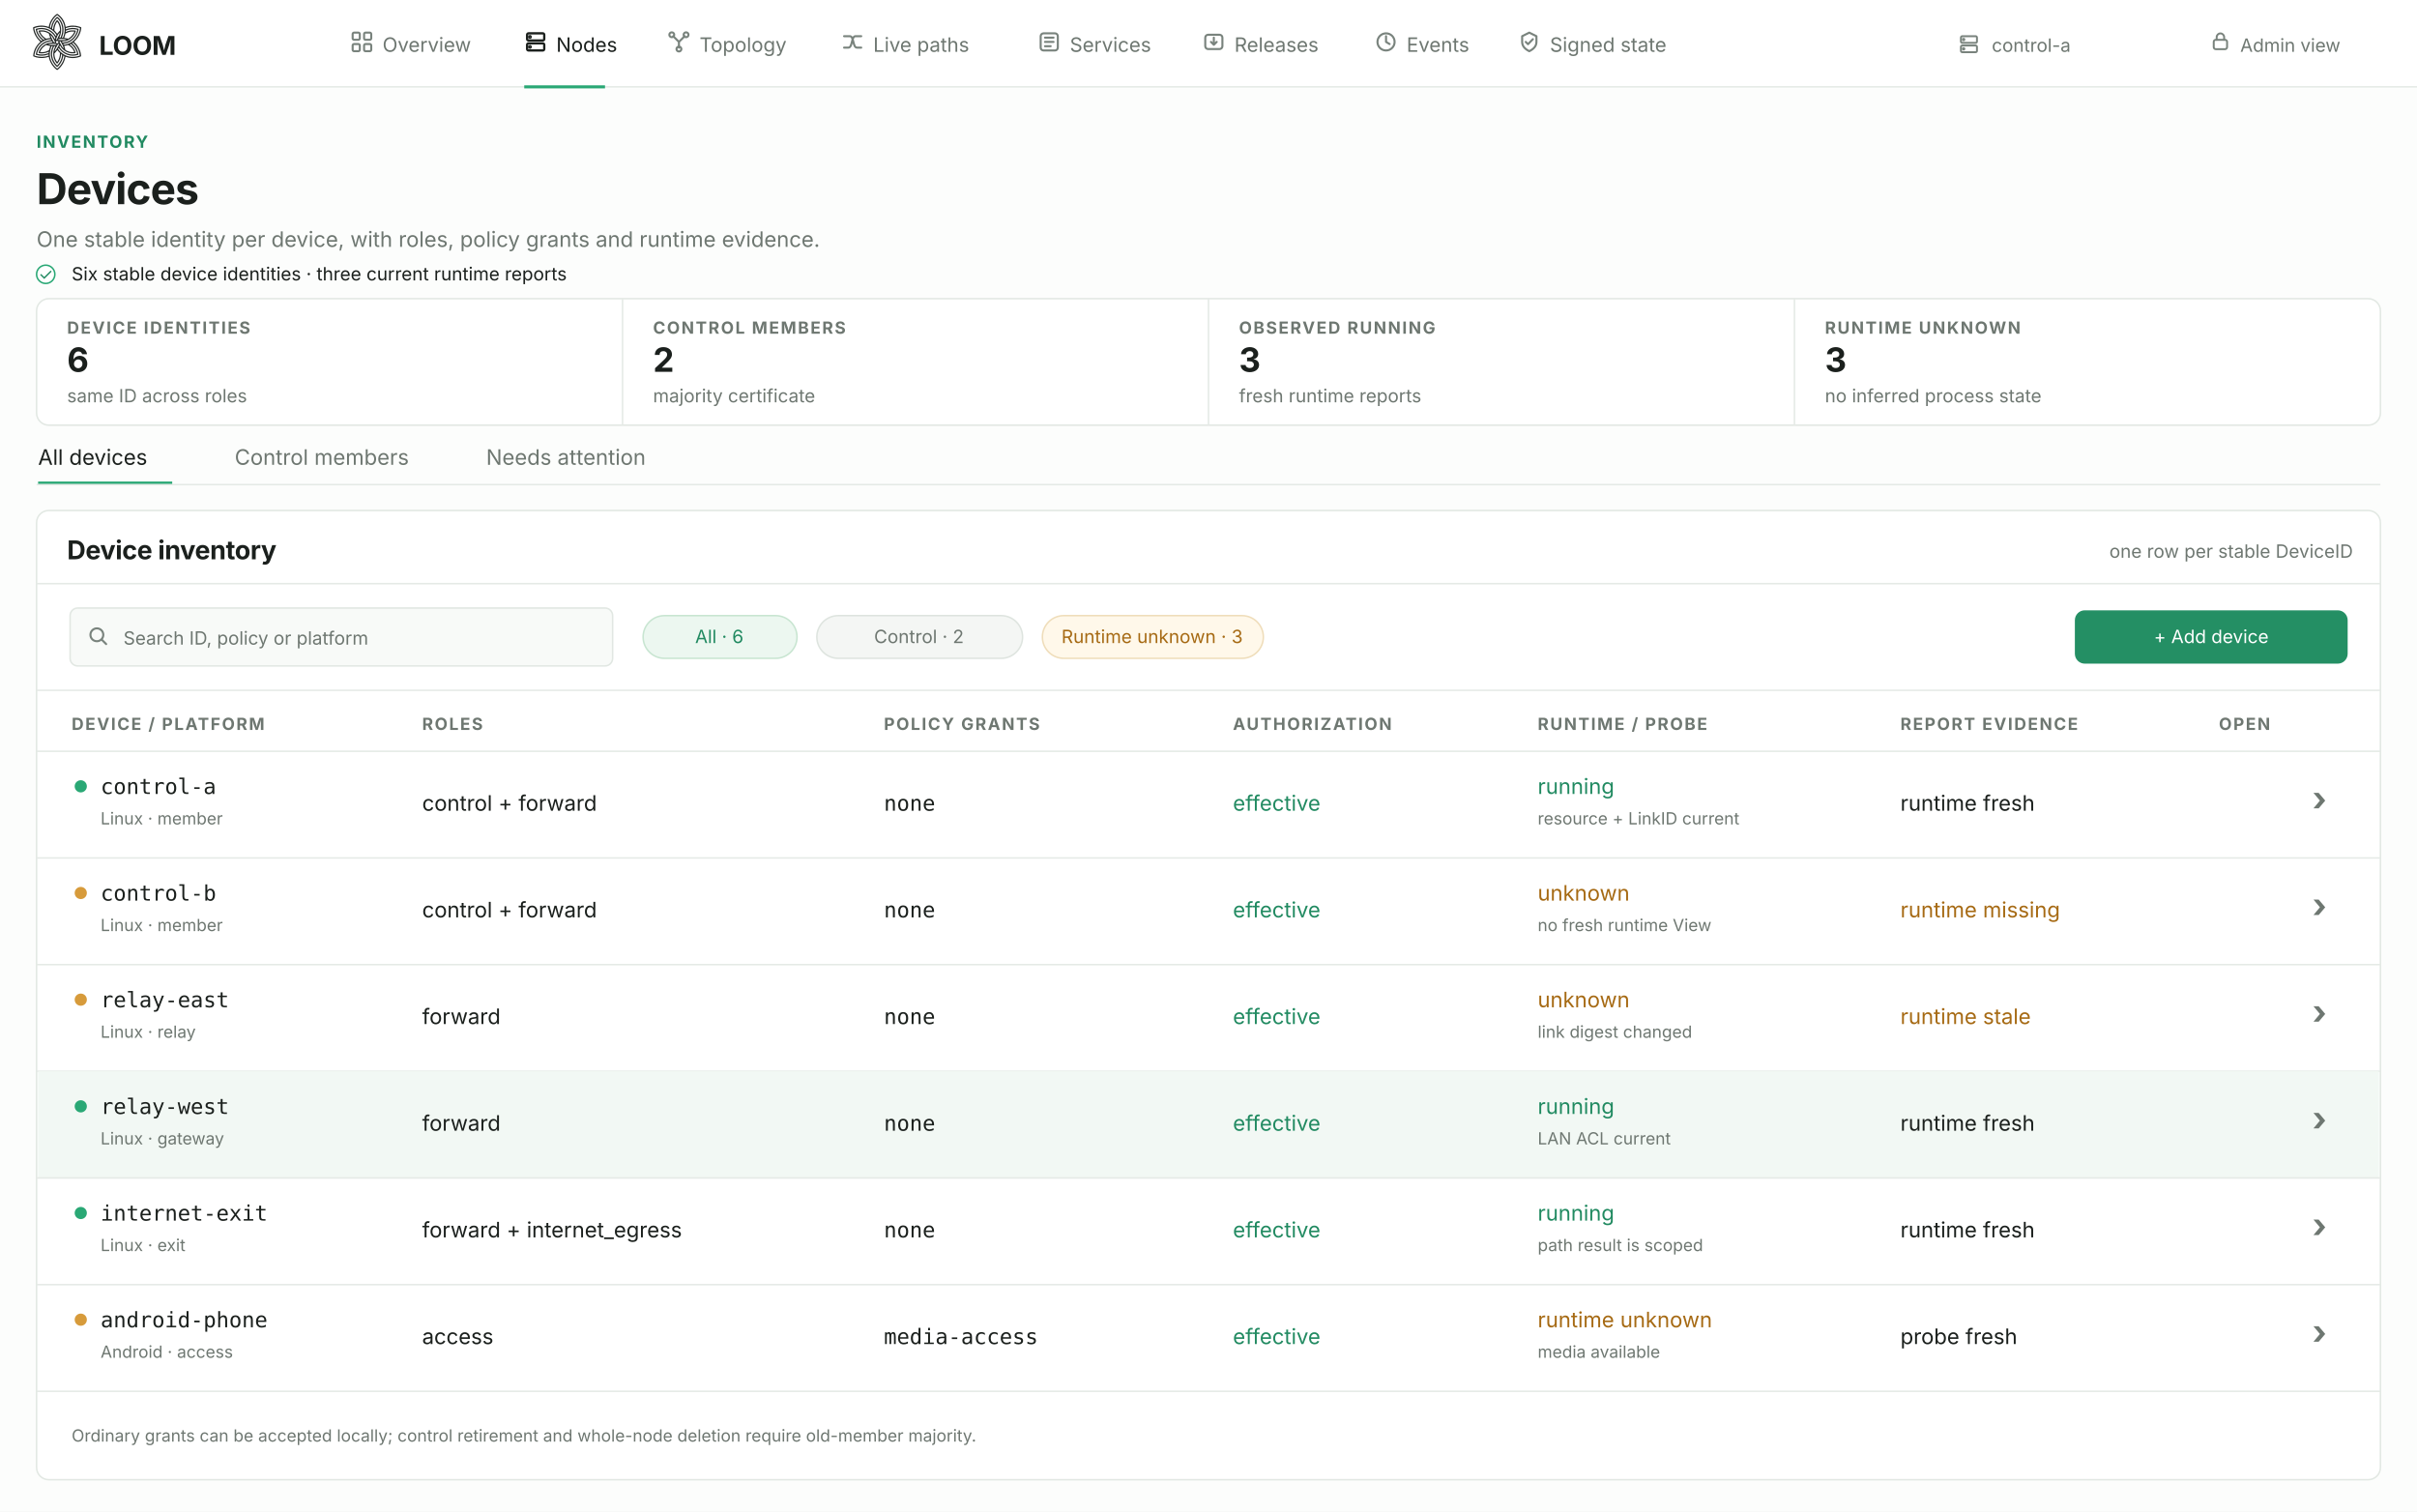
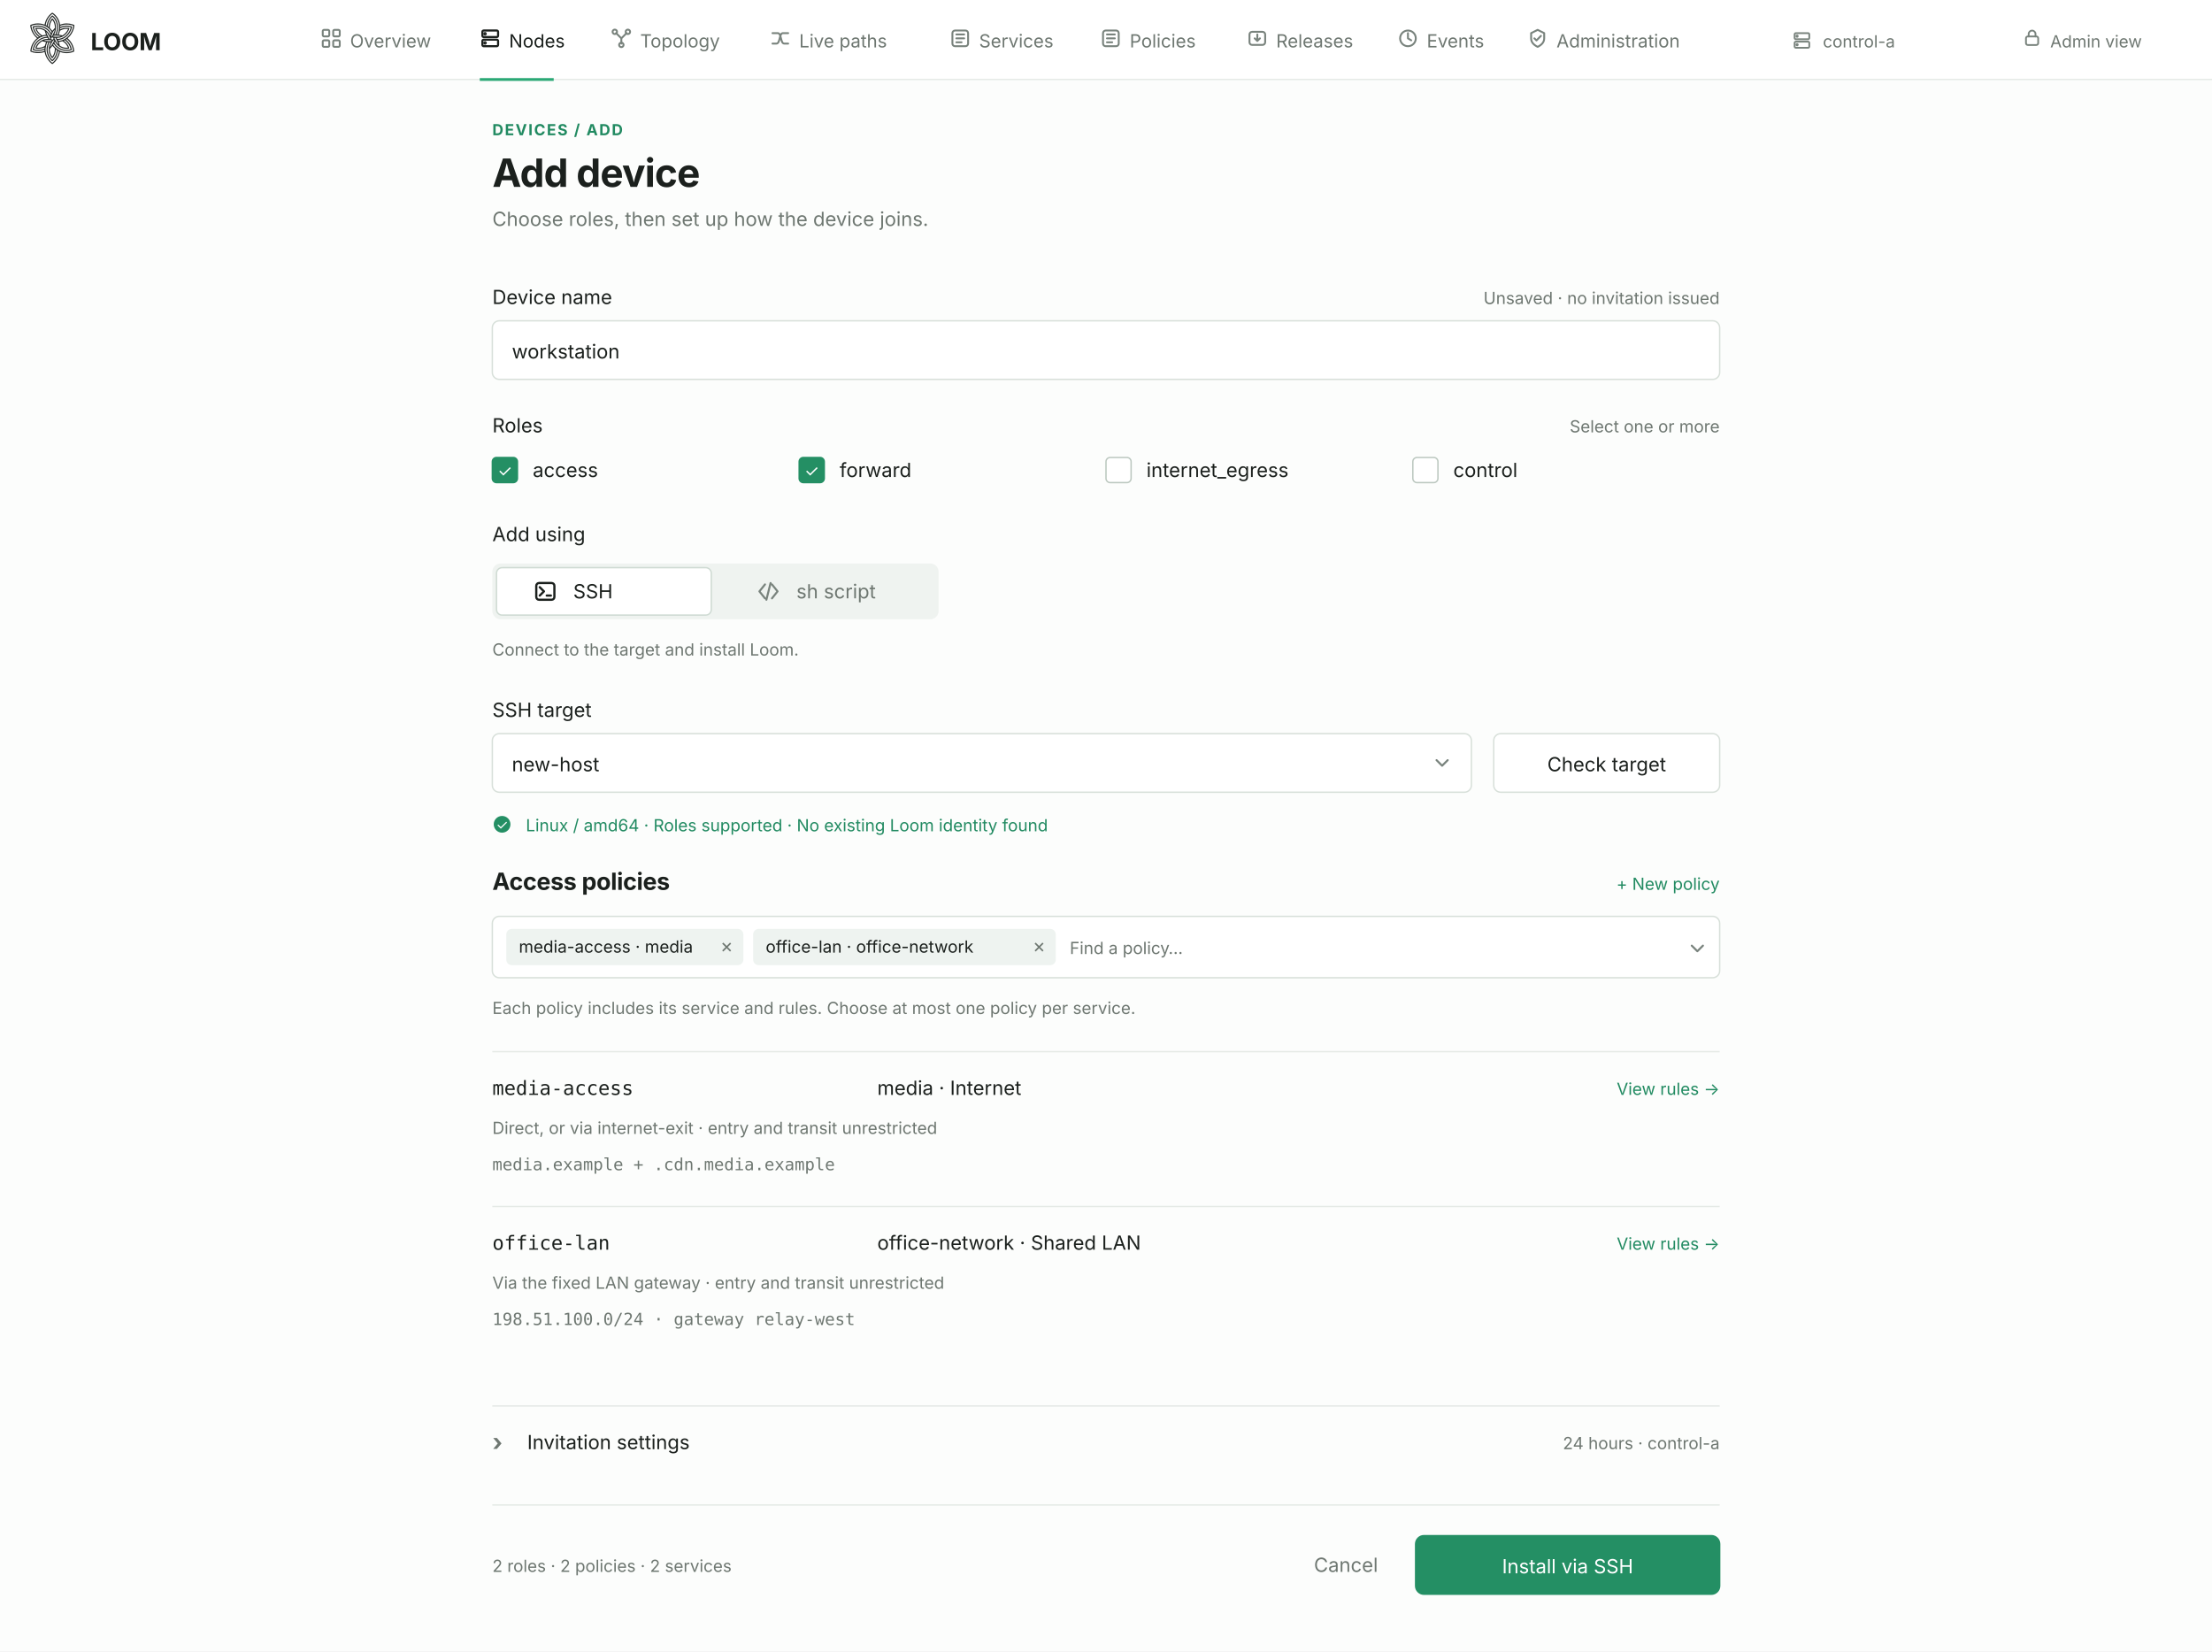
- <svg xmlns="http://www.w3.org/2000/svg" width="1586" height="992" viewBox="0 0 1586 992" role="img" aria-labelledby="svg-title svg-desc">
+ <svg xmlns="http://www.w3.org/2000/svg" width="1586" height="1184" viewBox="0 0 1586 1184" role="group" aria-labelledby="svg-title svg-desc">
  <defs>
    <marker id="route-arrow" markerWidth="8" markerHeight="8" refX="7" refY="4" orient="auto" markerUnits="strokeWidth">
      <path d="M0 0L8 4L0 8Z" fill="#4D78D1" />
    </marker>
    <symbol id="icon-grid" viewBox="0 0 16 16">
      <rect x="1.5" y="1.5" width="5" height="5" rx="1" />
      <rect x="9.5" y="1.5" width="5" height="5" rx="1" />
      <rect x="1.5" y="9.5" width="5" height="5" rx="1" />
      <rect x="9.5" y="9.5" width="5" height="5" rx="1" />
    </symbol>
    <symbol id="icon-node" viewBox="0 0 16 16">
      <rect x="2" y="2" width="12" height="5" rx="1" />
      <rect x="2" y="9" width="12" height="5" rx="1" />
      <circle cx="4" cy="4.5" r=".6" />
      <circle cx="4" cy="11.5" r=".6" />
    </symbol>
    <symbol id="icon-topology" viewBox="0 0 16 16">
      <path d="M4 4l4 4 4-4M8 8v4" />
      <circle cx="3" cy="3" r="1.7" />
      <circle cx="13" cy="3" r="1.7" />
      <circle cx="8" cy="13" r="1.7" />
    </symbol>
    <symbol id="icon-path" viewBox="0 0 16 16">
      <path d="M2 4h4c3 0 2 8 5 8h3M2 12h3c3 0 2-8 5-8h4" />
    </symbol>
    <symbol id="icon-service" viewBox="0 0 16 16">
      <rect x="2" y="2" width="12" height="12" rx="2" />
      <path d="M5 5h6M5 8h6M5 11h4" />
    </symbol>
    <symbol id="icon-release" viewBox="0 0 16 16">
      <rect x="2" y="3" width="12" height="10" rx="2" />
      <path d="M8 5v5m-2-2 2 2 2-2" />
    </symbol>
    <symbol id="icon-events" viewBox="0 0 16 16">
      <circle cx="8" cy="8" r="6" />
      <path d="M8 4v4l2.5 1.5" />
    </symbol>
    <symbol id="icon-signed" viewBox="0 0 16 16">
      <path d="M8 1.5 13 4v4c0 3-2 5-5 6.5C5 13 3 11 3 8V4Z" />
      <path d="m5.5 8 1.6 1.6 3.4-3.5" />
    </symbol>
    <symbol id="icon-lock" viewBox="0 0 16 16">
      <rect x="3" y="7" width="10" height="7" rx="1.5" />
      <path d="M5.2 7V5a2.8 2.8 0 0 1 5.6 0v2" />
    </symbol>
    <symbol id="icon-search" viewBox="0 0 16 16">
      <circle cx="7" cy="7" r="4.5" />
      <path d="m10.5 10.5 3 3" />
    </symbol>
    <symbol id="icon-terminal" viewBox="0 0 16 16">
      <rect x="1.5" y="2" width="13" height="12" rx="2" />
      <path d="m4 5 3 3-3 3m5 0h3" />
    </symbol>
    <symbol id="icon-code" viewBox="0 0 16 16">
      <path d="m5.5 3-4 5 4 5m5-10 4 5-4 5M9.5 2l-3 12" />
    </symbol>
    <symbol id="icon-qr" viewBox="0 0 16 16">
      <path d="M2 2h4v4H2zm8 0h4v4h-4zM2 10h4v4H2zm8 0v2m3-2v4m-3 0h2" />
    </symbol>
    <symbol id="icon-phone" viewBox="0 0 16 16">
      <rect x="4" y="1" width="8" height="14" rx="2" />
      <path d="M7 3h2M7 13h2" />
    </symbol>
    <symbol id="icon-globe" viewBox="0 0 16 16">
      <circle cx="8" cy="8" r="6" />
      <ellipse cx="8" cy="8" rx="2.5" ry="6" />
      <path d="M2 8h12" />
    </symbol>
    <symbol id="icon-expand" viewBox="0 0 16 16">
      <path d="M6 2H2v4m8-4h4v4M2 10v4h4m8-4v4h-4" />
    </symbol>
    <symbol id="icon-chevron" viewBox="0 0 16 16">
      <path d="m4 6 4 4 4-4" />
    </symbol>
    <symbol id="icon-filter" viewBox="0 0 16 16">
      <path d="M2 4h12M4 8h8m-6 4h4" />
    </symbol>
    <style>
    .ui { font-family: Inter, "Atkinson Hyperlegible Next", ui-sans-serif, system-ui, -apple-system, "Segoe UI", sans-serif; fill:#1B201D }
    .mono { font-family: "Intel One Mono", "SFMono-Regular", Consolas, monospace }
    .title { font-size:28px; font-weight:700; letter-spacing:-.5px }
    .section { font-size:17px; font-weight:650; letter-spacing:-.2px }
    .metric { font-size:22px; font-weight:650; letter-spacing:-.3px }
    .body { font-size:14px }
    .small { font-size:12px }
    .tiny { font-size:11px }
    .micro { font-size:10px }
    .eyebrow { font-size:11px; font-weight:700; letter-spacing:1px }
    .muted { fill:#6E7771 }
    .faint { fill:#929B95 }
    .green { fill:#218A61 }
    .amber { fill:#A66A14 }
    .red { fill:#B74E4E }
    .blue { fill:#427994 }
    .white { fill:#FFFFFF }
    .nav { font-size:13px }
    .nav-icon { fill:none; stroke:#79837D; stroke-width:1.45; stroke-linecap:round; stroke-linejoin:round }
    .nav-active { fill:none; stroke:#1B201D; stroke-width:1.6; stroke-linecap:round; stroke-linejoin:round }
    .rule { stroke:#E5EAE6; stroke-width:1 }
    .dash { stroke:#ABB7AF; stroke-width:1.5; stroke-dasharray:5 5; fill:none }
    .link { stroke:#B8C4BC; stroke-width:2; fill:none }
    .selected { stroke:#4D78D1; stroke-width:2.3; fill:none; marker-end:url(#route-arrow) }
</style>
  </defs>
-   <rect width="1586" height="992" fill="#FCFDFC" />
+   <rect width="1586" height="1184" fill="#FCFDFC" />
  <rect x="0" y="0" width="1586" height="58" fill="#FFFFFF" />
  <line class="rule" x1="0" y1="57" x2="1586" y2="57" />
  <svg x="18" y="8" width="39" height="39" viewBox="127 112 1000 1000">
    <g transform="translate(0,1254) scale(1,-1)">
      <path d="M616 1108 c-67 -49 -118 -133 -129 -209 0 -6 0 -6 -14 -1 -75 27 -166 24 -239 -6 -13 -5 -14 -7 -11 -29 12 -80 53 -155 115 -211 l9 -8 -6 -5 c-61 -53 -100 -121 -114 -200 -5 -31 -5 -38 4 -42 57 -26 138 -34 203 -20 13 2 22 5 39 10 14 5 14 5 15 -2 9 -70 60 -155 121 -204 17 -15 18 -15 34 -2 47 37 87 93 107 151 7 20 16 52 16 60 0 4 1 4 12 0 72 -28 158 -27 236 3 17 6 17 7 15 27 -8 79 -49 159 -111 215 l-9 9 10 9 c61 53 105 139 114 219 2 15 1 16 -28 26 -75 25 -156 25 -227 -2 -4 -1 -8 -2 -8 -2 -1 0 -2 7 -3 15 -15 81 -60 152 -126 198 -12 9 -14 9 -25 1z M639 1084 c105 -82 142 -225 92 -356 -7 -18 -7 -17 -16 -17 -4 0 -8 1 -8 1 -1 1 1 7 4 15 32 78 30 170 -5 243 -16 35 -40 66 -68 88 -9 8 -11 8 -20 0 -47 -39 -82 -103 -93 -169 -1 -7 -2 -12 -2 -13 -1 0 -17 8 -17 9 -1 1 4 27 7 40 13 44 37 89 68 124 15 16 44 43 47 43 0 0 5 -3 11 -8z M638 1031 c77 -72 98 -200 50 -307 -3 -8 -5 -11 -7 -12 -2 -1 -17 -1 -18 0 -1 0 2 6 5 12 44 94 31 213 -31 278 -10 11 -12 10 -29 -12 -26 -36 -44 -83 -47 -128 0 -6 -1 -11 -1 -11 -1 0 -6 4 -16 11 -4 3 2 39 12 67 13 41 41 84 68 108 4 4 3 4 14 -6z M635 973 c24 -33 37 -74 40 -124 l0 -15 -10 -10 c-11 -11 -23 -25 -32 -38 -6 -8 -5 -9 -13 3 -9 13 -19 24 -30 36 l-10 10 0 13 c3 48 18 94 42 128 6 7 6 7 13 -3z M413 893 c79 -13 148 -56 193 -118 12 -17 11 -15 6 -26 -3 -6 -5 -10 -5 -10 0 0 -4 6 -9 13 -66 103 -190 147 -314 114 -20 -6 -21 -6 -14 -34 15 -60 54 -120 102 -158 9 -8 9 -7 0 -12 -9 -6 -8 -6 -18 2 -57 48 -97 120 -110 196 -2 14 -3 13 7 16 22 9 53 16 85 19 13 2 61 0 77 -2z M923 895 c30 -3 83 -16 89 -22 2 -2 -7 -43 -14 -64 -34 -100 -109 -176 -200 -203 -23 -7 -59 -13 -61 -11 -2 2 -8 16 -8 16 0 1 7 2 16 2 74 9 136 45 185 108 27 35 49 81 57 120 4 17 3 19 -13 24 -62 19 -135 15 -193 -9 -9 -4 -9 -5 -9 7 l0 10 9 3 c25 10 56 17 83 19 9 1 50 1 59 0z M400 854 c70 -9 134 -47 176 -104 7 -11 21 -34 21 -36 0 -2 -6 -24 -7 -25 0 -1 -4 5 -8 13 -38 76 -106 124 -190 134 -14 2 -49 1 -62 -1 -16 -3 -18 -5 -12 -21 14 -42 48 -88 87 -117 7 -5 13 -10 13 -10 0 -1 -17 -9 -18 -9 -5 0 -42 35 -56 52 -24 29 -46 72 -54 105 -3 11 -3 10 11 14 30 8 67 10 99 5z M926 854 c13 -1 39 -7 40 -9 2 -2 -8 -34 -17 -55 -43 -93 -125 -152 -220 -158 l-11 0 -6 9 c-3 5 -5 9 -5 9 0 1 8 1 18 1 56 0 107 23 153 69 29 29 59 79 63 104 1 10 -11 13 -53 12 -42 0 -71 -6 -107 -24 -12 -6 -11 -6 -10 5 1 4 1 9 1 10 0 3 1 3 13 8 45 19 93 26 141 19z M391 816 c30 -3 68 -16 91 -32 l6 -3 4 -15 c4 -16 10 -34 16 -47 4 -11 4 -11 -3 -11 -12 -2 -37 -6 -48 -9 -16 -4 -14 -4 -26 4 -38 25 -67 57 -86 96 -7 15 -7 16 0 17 10 1 36 1 46 0z M914 816 c3 -2 2 -5 -4 -18 -19 -39 -53 -75 -89 -97 l-8 -5 -11 3 c-15 4 -33 8 -45 9 -6 1 -11 2 -11 2 -1 0 1 7 4 14 6 17 12 36 15 48 l1 9 9 5 c27 15 55 25 85 30 10 1 51 1 54 0z M669 789 c-4 -19 -7 -27 -14 -39 -10 -18 -20 -39 -29 -64 -1 -4 -2 -5 -10 -9 -9 -5 -9 -5 -5 11 10 40 28 75 51 103 10 12 10 12 7 -2z M529 746 c14 -16 17 -20 25 -37 8 -17 22 -42 30 -54 5 -9 6 -24 1 -26 -7 -2 -13 5 -35 46 -15 28 -35 75 -35 83 0 2 7 -4 14 -12z M721 691 c25 -1 43 -3 61 -8 4 0 2 -2 -8 -5 -19 -6 -28 -7 -48 -6 -12 1 -29 1 -46 1 -36 -1 -37 -1 -33 11 2 7 1 6 24 7 12 0 23 1 26 1 2 0 13 0 24 -1z M525 681 c5 -10 5 -10 -7 -10 -120 -9 -223 -101 -248 -221 -4 -22 -4 -23 11 -28 61 -19 132 -16 192 7 5 2 9 3 10 3 0 0 0 -5 0 -10 l1 -9 -9 -4 c-62 -24 -145 -25 -216 -1 -17 5 -16 4 -14 15 15 104 74 190 160 235 34 17 63 25 108 30 8 1 7 2 12 -7z M638 655 l9 -4 0 -10 c1 -13 2 -12 -10 -19 l-9 -6 -10 6 -9 6 -1 11 0 11 9 5 c12 6 11 6 21 0z M683 651 c0 -1 6 -10 12 -21 18 -30 29 -54 39 -82 6 -19 6 -19 -4 -9 -16 16 -22 25 -30 42 -7 14 -25 48 -30 54 -2 3 -3 15 -1 16 1 2 13 1 14 0z M546 642 c3 -5 5 -9 5 -9 0 -1 -7 -1 -16 -1 -94 0 -185 -66 -216 -155 -7 -22 -6 -23 23 -27 44 -5 89 3 131 21 7 3 13 6 13 6 0 -1 -1 -5 -1 -11 l-1 -11 -11 -5 c-53 -22 -115 -26 -174 -12 -11 3 -10 3 -9 10 8 39 30 82 58 115 44 53 119 88 184 88 l9 0 5 -9z M902 622 c45 -39 79 -92 96 -151 5 -19 10 -43 10 -51 l1 -7 -14 -5 c-89 -30 -180 -22 -253 22 -40 25 -68 49 -93 83 l-7 10 4 7 c7 13 6 12 12 3 73 -104 198 -148 317 -110 12 4 13 4 8 27 -9 42 -31 88 -59 123 -8 10 -33 35 -42 41 -6 5 -6 5 2 11 9 6 8 6 18 -3z M542 610 c10 -1 27 -1 38 -1 l20 0 8 -5 c4 -2 8 -4 8 -5 0 0 -1 -2 -2 -4 l-1 -4 -43 0 c-45 1 -55 2 -81 7 -8 1 -14 3 -15 3 0 1 15 6 27 8 15 3 15 3 20 2 2 0 11 0 21 -1z M661 609 c5 -9 -53 -107 -73 -125 -3 -3 -3 0 1 14 4 17 8 26 14 37 12 18 31 52 34 60 1 2 4 5 11 10 11 7 11 7 13 4z M863 604 c48 -36 83 -90 98 -148 2 -7 3 -14 3 -14 -1 -1 -5 -3 -11 -4 -90 -23 -180 3 -247 69 -17 18 -42 51 -42 56 0 2 9 20 10 20 0 0 3 -4 5 -8 36 -66 102 -112 177 -124 12 -2 51 -2 64 0 19 4 21 5 17 17 -15 50 -55 103 -97 128 -1 1 -2 2 -2 2 0 1 17 10 19 10 0 0 3 -2 6 -4z M458 585 c12 -4 37 -9 48 -11 8 0 7 0 3 -10 -5 -13 -13 -36 -16 -49 -3 -13 -2 -12 -19 -21 -38 -19 -72 -26 -112 -25 -22 1 -23 1 -23 5 3 13 23 45 41 67 16 18 58 49 64 48 1 -1 7 -2 14 -4z M824 583 c35 -22 63 -53 81 -89 6 -12 11 -22 10 -23 -4 -3 -47 -2 -68 2 -26 5 -69 24 -82 35 0 1 -2 8 -4 17 -2 9 -6 23 -10 32 -6 19 -6 18 1 19 14 1 57 11 59 13 1 1 4 0 13 -6z M553 570 c1 -1 1 -2 -2 -7 -11 -21 -21 -55 -26 -82 -15 -86 17 -180 82 -245 20 -20 19 -20 40 0 44 45 71 101 82 165 1 6 2 11 2 11 0 1 4 -1 9 -4 l8 -4 0 -5 c-11 -74 -51 -146 -110 -198 -12 -10 -10 -10 -21 -1 -77 65 -122 167 -113 259 3 34 14 74 26 103 l4 9 9 0 c5 0 9 0 10 -1z M597 570 c0 -1 -4 -9 -8 -18 -43 -88 -35 -184 20 -258 15 -20 17 -21 27 -10 30 33 52 90 57 145 0 11 0 11 10 3 10 -7 9 -6 7 -19 -7 -62 -34 -117 -76 -161 l-7 -7 -8 8 c-51 50 -82 131 -77 200 3 35 12 70 28 103 l7 14 10 0 c5 0 10 0 10 0z M639 493 c5 -6 14 -17 22 -24 l13 -14 0 -8 c0 -44 -14 -93 -38 -130 -9 -14 -9 -14 -13 -8 -26 35 -42 84 -42 127 l0 11 12 12 c11 12 22 25 31 38 3 4 6 7 6 7 0 0 4 -5 9 -11z" fill="#252927" fill-rule="evenodd" clip-rule="evenodd" />
    </g>
  </svg>
  <text class="ui section" x="65" y="36" text-anchor="start">LOOM</text>
  <use href="#icon-grid" x="230" y="20" width="15" height="15" class="nav-icon" />
  <text class="ui nav muted" x="251" y="34" text-anchor="start">Overview</text>
  <use href="#icon-node" x="344" y="20" width="15" height="15" class="nav-active" />
  <text class="ui nav" x="365" y="34" text-anchor="start">Nodes</text>
  <line x1="344" y1="57" x2="397" y2="57" stroke="#2AA875" stroke-width="2" />
  <use href="#icon-topology" x="438" y="20" width="15" height="15" class="nav-icon" />
  <text class="ui nav muted" x="459" y="34" text-anchor="start">Topology</text>
  <use href="#icon-path" x="552" y="20" width="15" height="15" class="nav-icon" />
  <text class="ui nav muted" x="573" y="34" text-anchor="start">Live paths</text>
  <use href="#icon-service" x="681" y="20" width="15" height="15" class="nav-icon" />
  <text class="ui nav muted" x="702" y="34" text-anchor="start">Services</text>
-   <use href="#icon-release" x="789" y="20" width="15" height="15" class="nav-icon" />
-   <text class="ui nav muted" x="810" y="34" text-anchor="start">Releases</text>
-   <use href="#icon-events" x="902" y="20" width="15" height="15" class="nav-icon" />
-   <text class="ui nav muted" x="923" y="34" text-anchor="start">Events</text>
-   <use href="#icon-signed" x="996" y="20" width="15" height="15" class="nav-icon" />
-   <text class="ui nav muted" x="1017" y="34" text-anchor="start">Signed state</text>
+   <use href="#icon-service" x="789" y="20" width="15" height="15" class="nav-icon" />
+   <text class="ui nav muted" x="810" y="34" text-anchor="start">Policies</text>
+   <use href="#icon-release" x="894" y="20" width="15" height="15" class="nav-icon" />
+   <text class="ui nav muted" x="915" y="34" text-anchor="start">Releases</text>
+   <use href="#icon-events" x="1002" y="20" width="15" height="15" class="nav-icon" />
+   <text class="ui nav muted" x="1023" y="34" text-anchor="start">Events</text>
+   <a href="09-administration.svg" data-ui="administration-entry">
+     <use href="#icon-signed" x="1095" y="20" width="15" height="15" class="nav-icon" />
+     <text class="ui nav muted" x="1116" y="34" text-anchor="start">Administration</text>
+   </a>
  <use href="#icon-node" x="1285" y="22" width="14" height="14" class="nav-icon" />
  <text class="ui small muted" x="1307" y="34" text-anchor="start">control-a</text>
  <use href="#icon-lock" x="1450" y="20" width="14" height="14" class="nav-icon" />
  <text class="ui small muted" x="1470" y="34" text-anchor="start">Admin view</text>
-   <text class="ui eyebrow green" x="24" y="97" text-anchor="start">INVENTORY</text>
-   <text class="ui title" x="24" y="134" text-anchor="start">Devices</text>
-   <text class="ui body muted" x="24" y="162" text-anchor="start">One stable identity per device, with roles, policy grants and runtime evidence.</text>
-   <circle cx="30" cy="180" r="6" fill="#FFFFFF" stroke="#2AA875" />
-   <text class="ui tiny green" x="30" y="184" text-anchor="middle">✓</text>
-   <text class="ui small" x="47" y="184" text-anchor="start">Six stable device identities · three current runtime reports</text>
-   <rect data-ui="panel" x="24" y="196" width="1538" height="83" rx="8" fill="#FFFFFF" stroke="#E2E8E3" />
-   <text class="ui eyebrow muted" x="44.0" y="219" text-anchor="start">DEVICE IDENTITIES</text>
-   <text class="ui metric" x="44.0" y="244" text-anchor="start">6</text>
-   <text class="ui small muted" x="44.0" y="264" text-anchor="start">same ID across roles</text>
-   <text class="ui eyebrow muted" x="428.5" y="219" text-anchor="start">CONTROL MEMBERS</text>
-   <text class="ui metric" x="428.5" y="244" text-anchor="start">2</text>
-   <text class="ui small muted" x="428.5" y="264" text-anchor="start">majority certificate</text>
-   <line data-ui="panel-column" class="rule" x1="408.5" y1="196" x2="408.5" y2="279" />
-   <text class="ui eyebrow muted" x="813.0" y="219" text-anchor="start">OBSERVED RUNNING</text>
-   <text class="ui metric" x="813.0" y="244" text-anchor="start">3</text>
-   <text class="ui small muted" x="813.0" y="264" text-anchor="start">fresh runtime reports</text>
-   <line data-ui="panel-column" class="rule" x1="793.0" y1="196" x2="793.0" y2="279" />
-   <text class="ui eyebrow muted" x="1197.5" y="219" text-anchor="start">RUNTIME UNKNOWN</text>
-   <text class="ui metric" x="1197.5" y="244" text-anchor="start">3</text>
-   <text class="ui small muted" x="1197.5" y="264" text-anchor="start">no inferred process state</text>
-   <line data-ui="panel-column" class="rule" x1="1177.5" y1="196" x2="1177.5" y2="279" />
-   <text class="ui body" x="25" y="305" text-anchor="start">All devices</text>
-   <line x1="25" y1="317" x2="113" y2="317" stroke="#2AA875" stroke-width="2" />
-   <text class="ui body muted" x="154" y="305" text-anchor="start">Control members</text>
-   <text class="ui body muted" x="319" y="305" text-anchor="start">Needs attention</text>
-   <line class="rule" x1="24" y1="318" x2="1562" y2="318" />
-   <rect data-ui="panel" x="24" y="335" width="1538" height="636" rx="8" fill="#FFFFFF" stroke="#E2E8E3" />
-   <text class="ui section" x="44" y="367" text-anchor="start">Device inventory</text>
-   <text class="ui small muted" x="1544" y="366" text-anchor="end">one row per stable DeviceID</text>
-   <line data-ui="panel-header" class="rule" x1="24" y1="383" x2="1562" y2="383" />
-   <rect x="46" y="399" width="356" height="38" rx="5" fill="#F8FAF8" stroke="#E1E7E2" />
-   <use href="#icon-search" x="57" y="410" width="15" height="15" class="nav-icon" />
-   <text class="ui small muted" x="81" y="423" text-anchor="start">Search ID, policy or platform</text>
-   <g data-ui="pill">
-     <rect x="422" y="404" width="101" height="28" rx="14" fill="#ECF7F0" stroke="#C8E5D1" />
-     <text class="ui small green" x="472" y="422" text-anchor="middle">All · 6</text>
+   <text class="ui eyebrow green" x="353" y="97" text-anchor="start">DEVICES / ADD</text>
+   <text class="ui title" x="353" y="134" text-anchor="start">Add device</text>
+   <text class="ui body muted" x="353" y="162" text-anchor="start">Choose roles, then set up how the device joins.</text>
+   <g data-ui="join-draft" data-name="demo-laptop" data-method="ssh">
+     <text class="ui body" x="353" y="218" text-anchor="start">Device name</text>
+     <text class="ui small muted" x="1233" y="218" text-anchor="end">Unsaved · no invitation issued</text>
+     <g data-ui="input">
+       <rect x="353" y="230" width="880" height="42" rx="5" fill="#FFFFFF" stroke="#D8E0DA" />
+       <text class="ui body" x="367" y="257" text-anchor="start">workstation</text>
+     </g>
+     <text class="ui body" x="353" y="310" text-anchor="start">Roles</text>
+     <text class="ui small muted" x="1233" y="310" text-anchor="end">Select one or more</text>
+     <g data-ui="role-choice" data-role="access" aria-checked="true" aria-disabled="false">
+       <rect x="353" y="328" width="18" height="18" rx="3" fill="#248F64" stroke="#248F64" />
+       <text class="ui small white" x="362" y="342" text-anchor="middle">✓</text>
+       <text class="ui body" x="382" y="342" text-anchor="start">access</text>
+     </g>
+     <g data-ui="role-choice" data-role="forward" aria-checked="true" aria-disabled="false">
+       <rect x="573" y="328" width="18" height="18" rx="3" fill="#248F64" stroke="#248F64" />
+       <text class="ui small white" x="582" y="342" text-anchor="middle">✓</text>
+       <text class="ui body" x="602" y="342" text-anchor="start">forward</text>
+     </g>
+     <g data-ui="role-choice" data-role="internet_egress" aria-checked="false" aria-disabled="false">
+       <rect x="793" y="328" width="18" height="18" rx="3" fill="#FFFFFF" stroke="#BCC8C0" />
+       <text class="ui body" x="822" y="342" text-anchor="start">internet_egress</text>
+     </g>
+     <g data-ui="role-choice" data-role="control" aria-checked="false" aria-disabled="false">
+       <rect x="1013" y="328" width="18" height="18" rx="3" fill="#FFFFFF" stroke="#BCC8C0" />
+       <text class="ui body" x="1042" y="342" text-anchor="start">control</text>
+     </g>
+     <text class="ui body" x="353" y="388" text-anchor="start">Add using</text>
+     <rect x="353" y="404" width="320" height="40" rx="6" fill="#EFF3F0" stroke="none" />
+     <g data-ui="delivery-choice" data-method="ssh" aria-checked="true">
+       <rect x="356" y="407" width="154" height="34" rx="4" fill="#FFFFFF" stroke="#CFDBD3" />
+       <use href="#icon-terminal" x="383" y="416" width="16" height="16" class="nav-active" />
+       <text class="ui body" x="411" y="429" text-anchor="start">SSH</text>
+     </g>
+     <g data-ui="delivery-choice" data-method="script" aria-checked="false">
+       <use href="#icon-code" x="543" y="416" width="16" height="16" class="nav-icon" />
+       <text class="ui body muted" x="571" y="429" text-anchor="start">sh script</text>
+     </g>
+     <text class="ui small muted" x="353" y="470" text-anchor="start">Connect to the target and install Loom.</text>
+     <text class="ui body" x="353" y="514" text-anchor="start">SSH target</text>
+     <g data-ui="input">
+       <rect x="353" y="526" width="702" height="42" rx="5" fill="#FFFFFF" stroke="#D8E0DA" />
+       <text class="ui body" x="367" y="553" text-anchor="start">new-host</text>
+       <use href="#icon-chevron" x="1026" y="539" width="16" height="16" class="nav-icon" />
+     </g>
+     <g data-ui="check-target">
+       <rect x="1071" y="526" width="162" height="42" rx="5" fill="#FFFFFF" stroke="#D8E0DA" />
+       <text class="ui body" x="1152" y="553" text-anchor="middle">Check target</text>
+     </g>
+     <circle cx="360" cy="591" r="6" fill="#248F64" stroke="none" />
+     <text class="ui micro white" x="360" y="595" text-anchor="middle">✓</text>
+     <text class="ui small green" x="377" y="596" text-anchor="start">Linux / amd64 · Roles supported · No existing Loom identity found</text>
+     <g data-ui="policy-picker" data-device="demo-laptop" data-submit-scope="policy-ids">
+       <text class="ui section" x="353" y="638" text-anchor="start">Access policies</text>
+       <g data-ui="navigation" data-route="/policies?new=1&amp;return_device=demo-laptop">
+         <text class="ui small green" x="1233" y="638" text-anchor="end">+ New policy</text>
+       </g>
+       <g data-ui="tag-selector" data-field="policy-ids" aria-multiselectable="true">
+         <rect x="353" y="657" width="880" height="44" rx="5" fill="#FFFFFF" stroke="#D8E0DA" />
+         <g data-ui="selected-tag" data-value="demo-policy">
+           <rect x="363" y="666" width="170" height="26" rx="4" fill="#EEF3F0" stroke="none" />
+           <text class="ui small" x="372" y="683" text-anchor="start">media-access · media</text>
+           <g data-ui="remove-tag" data-value="demo-policy">
+             <text class="ui body muted" x="521" y="683" text-anchor="middle">×</text>
+           </g>
+         </g>
+         <g data-ui="selected-tag" data-value="demo-lan-policy">
+           <rect x="540" y="666" width="217" height="26" rx="4" fill="#EEF3F0" stroke="none" />
+           <text class="ui small" x="549" y="683" text-anchor="start">office-lan · office-network</text>
+           <g data-ui="remove-tag" data-value="demo-lan-policy">
+             <text class="ui body muted" x="745" y="683" text-anchor="middle">×</text>
+           </g>
+         </g>
+         <text class="ui small muted" x="767" y="684" text-anchor="start">Find a policy…</text>
+         <use href="#icon-chevron" x="1209" y="672" width="16" height="16" class="nav-icon" />
+       </g>
+       <text class="ui small muted" x="353" y="727" text-anchor="start">Each policy includes its service and rules. Choose at most one policy per service.</text>
+       <g data-ui="selected-policy-summary" data-policy="demo-policy" data-service="demo-video" aria-readonly="true">
+         <line class="rule" x1="353" y1="754" x2="1233" y2="754" />
+         <text class="ui body mono" x="353" y="785" text-anchor="start">media-access</text>
+         <text class="ui body" x="629" y="785" text-anchor="start">media · Internet</text>
+         <g data-ui="navigation" data-route="/policies/demo-policy">
+           <text class="ui small green" x="1233" y="785" text-anchor="end">View rules →</text>
+         </g>
+         <text class="ui small muted" x="353" y="813" text-anchor="start">Direct, or via internet-exit · entry and transit unrestricted</text>
+         <text class="ui small mono muted" x="353" y="839" text-anchor="start">media.example + .cdn.media.example</text>
+       </g>
+       <g data-ui="selected-policy-summary" data-policy="demo-lan-policy" data-service="demo-office" aria-readonly="true">
+         <line class="rule" x1="353" y1="865" x2="1233" y2="865" />
+         <text class="ui body mono" x="353" y="896" text-anchor="start">office-lan</text>
+         <text class="ui body" x="629" y="896" text-anchor="start">office-network · Shared LAN</text>
+         <g data-ui="navigation" data-route="/policies/demo-lan-policy">
+           <text class="ui small green" x="1233" y="896" text-anchor="end">View rules →</text>
+         </g>
+         <text class="ui small muted" x="353" y="924" text-anchor="start">Via the fixed LAN gateway · entry and transit unrestricted</text>
+         <text class="ui small mono muted" x="353" y="950" text-anchor="start">198.51.100.0/24 · gateway relay-west</text>
+       </g>
+     </g>
+     <line class="rule" x1="353" y1="1008" x2="1233" y2="1008" />
+     <g data-ui="invitation-settings" aria-expanded="false">
+       <text class="ui section muted" x="353" y="1040" text-anchor="start">›</text>
+       <text class="ui body" x="378" y="1039" text-anchor="start">Invitation settings</text>
+       <text class="ui small muted" x="1233" y="1039" text-anchor="end">24 hours · control-a</text>
+     </g>
+     <line class="rule" x1="353" y1="1079" x2="1233" y2="1079" />
+     <g data-ui="form-actions">
+       <text class="ui small muted" x="353" y="1127" text-anchor="start">2 roles · 2 policies · 2 services</text>
+       <text class="ui body muted" x="988" y="1127" text-anchor="end">Cancel</text>
+       <a href="02-nodes-add-ssh-result.svg" data-ui="submit-add" data-submit-scope="policy-ids" data-next-route="/devices/invites/demo-invite-ssh" aria-label="Install via SSH">
+         <rect x="1015" y="1101" width="218" height="42" rx="6" fill="#248F64" stroke="#248F64" />
+         <text class="ui body white" x="1124" y="1128" text-anchor="middle">Install via SSH</text>
+       </a>
+     </g>
  </g>
-   <g data-ui="pill">
-     <rect x="536" y="404" width="135" height="28" rx="14" fill="#F4F6F4" stroke="#DEE4DF" />
-     <text class="ui small muted" x="603" y="422" text-anchor="middle">Control · 2</text>
-   </g>
-   <g data-ui="pill">
-     <rect x="684" y="404" width="145" height="28" rx="14" fill="#FFF8EA" stroke="#EFDDBA" />
-     <text class="ui small amber" x="756" y="422" text-anchor="middle">Runtime unknown · 3</text>
-   </g>
-   <g data-ui="button">
-     <rect x="1362" y="401" width="178" height="34" rx="6" fill="#248F64" stroke="#248F64" />
-     <text class="ui small white" x="1451" y="422" text-anchor="middle">+ Add device</text>
-   </g>
-   <line data-ui="panel-section" class="rule" x1="24" y1="453" x2="1562" y2="453" />
-   <text class="ui eyebrow muted" x="47" y="479" text-anchor="start">DEVICE / PLATFORM</text>
-   <text class="ui eyebrow muted" x="277" y="479" text-anchor="start">ROLES</text>
-   <text class="ui eyebrow muted" x="580" y="479" text-anchor="start">POLICY GRANTS</text>
-   <text class="ui eyebrow muted" x="809" y="479" text-anchor="start">AUTHORIZATION</text>
-   <text class="ui eyebrow muted" x="1009" y="479" text-anchor="start">RUNTIME / PROBE</text>
-   <text class="ui eyebrow muted" x="1247" y="479" text-anchor="start">REPORT EVIDENCE</text>
-   <text class="ui eyebrow muted" x="1456" y="479" text-anchor="start">OPEN</text>
-   <line data-ui="table-rule" class="rule" x1="24" y1="493" x2="1562" y2="493" />
-   <circle cx="53" cy="516" r="4" fill="#2AA875" stroke="none" />
-   <text class="ui body mono" x="66" y="521" text-anchor="start">control-a</text>
-   <text class="ui tiny muted" x="66" y="541" text-anchor="start">Linux · member</text>
-   <text class="ui body" x="277" y="532" text-anchor="start">control + forward</text>
-   <text class="ui body mono" x="580" y="532" text-anchor="start">none</text>
-   <text class="ui body green" x="809" y="532" text-anchor="start">effective</text>
-   <text class="ui body green" x="1009" y="521" text-anchor="start">running</text>
-   <text class="ui tiny muted" x="1009" y="541" text-anchor="start">resource + LinkID current</text>
-   <text class="ui body" x="1247" y="532" text-anchor="start">runtime fresh</text>
-   <text class="ui metric muted" x="1522" y="532" text-anchor="middle">›</text>
-   <line data-ui="table-rule" class="rule" x1="24" y1="563" x2="1562" y2="563" />
-   <circle cx="53" cy="586" r="4" fill="#D79B3B" stroke="none" />
-   <text class="ui body mono" x="66" y="591" text-anchor="start">control-b</text>
-   <text class="ui tiny muted" x="66" y="611" text-anchor="start">Linux · member</text>
-   <text class="ui body" x="277" y="602" text-anchor="start">control + forward</text>
-   <text class="ui body mono" x="580" y="602" text-anchor="start">none</text>
-   <text class="ui body green" x="809" y="602" text-anchor="start">effective</text>
-   <text class="ui body amber" x="1009" y="591" text-anchor="start">unknown</text>
-   <text class="ui tiny muted" x="1009" y="611" text-anchor="start">no fresh runtime View</text>
-   <text class="ui body amber" x="1247" y="602" text-anchor="start">runtime missing</text>
-   <text class="ui metric muted" x="1522" y="602" text-anchor="middle">›</text>
-   <line data-ui="table-rule" class="rule" x1="24" y1="633" x2="1562" y2="633" />
-   <circle cx="53" cy="656" r="4" fill="#D79B3B" stroke="none" />
-   <text class="ui body mono" x="66" y="661" text-anchor="start">relay-east</text>
-   <text class="ui tiny muted" x="66" y="681" text-anchor="start">Linux · relay</text>
-   <text class="ui body" x="277" y="672" text-anchor="start">forward</text>
-   <text class="ui body mono" x="580" y="672" text-anchor="start">none</text>
-   <text class="ui body green" x="809" y="672" text-anchor="start">effective</text>
-   <text class="ui body amber" x="1009" y="661" text-anchor="start">unknown</text>
-   <text class="ui tiny muted" x="1009" y="681" text-anchor="start">link digest changed</text>
-   <text class="ui body amber" x="1247" y="672" text-anchor="start">runtime stale</text>
-   <text class="ui metric muted" x="1522" y="672" text-anchor="middle">›</text>
-   <line data-ui="table-rule" class="rule" x1="24" y1="703" x2="1562" y2="703" />
-   <rect x="25" y="703" width="1536" height="70" rx="0" fill="#F2F8F4" stroke="none" />
-   <circle cx="53" cy="726" r="4" fill="#2AA875" stroke="none" />
-   <text class="ui body mono" x="66" y="731" text-anchor="start">relay-west</text>
-   <text class="ui tiny muted" x="66" y="751" text-anchor="start">Linux · gateway</text>
-   <text class="ui body" x="277" y="742" text-anchor="start">forward</text>
-   <text class="ui body mono" x="580" y="742" text-anchor="start">none</text>
-   <text class="ui body green" x="809" y="742" text-anchor="start">effective</text>
-   <text class="ui body green" x="1009" y="731" text-anchor="start">running</text>
-   <text class="ui tiny muted" x="1009" y="751" text-anchor="start">LAN ACL current</text>
-   <text class="ui body" x="1247" y="742" text-anchor="start">runtime fresh</text>
-   <text class="ui metric muted" x="1522" y="742" text-anchor="middle">›</text>
-   <line data-ui="table-rule" class="rule" x1="24" y1="773" x2="1562" y2="773" />
-   <circle cx="53" cy="796" r="4" fill="#2AA875" stroke="none" />
-   <text class="ui body mono" x="66" y="801" text-anchor="start">internet-exit</text>
-   <text class="ui tiny muted" x="66" y="821" text-anchor="start">Linux · exit</text>
-   <text class="ui body" x="277" y="812" text-anchor="start">forward + internet_egress</text>
-   <text class="ui body mono" x="580" y="812" text-anchor="start">none</text>
-   <text class="ui body green" x="809" y="812" text-anchor="start">effective</text>
-   <text class="ui body green" x="1009" y="801" text-anchor="start">running</text>
-   <text class="ui tiny muted" x="1009" y="821" text-anchor="start">path result is scoped</text>
-   <text class="ui body" x="1247" y="812" text-anchor="start">runtime fresh</text>
-   <text class="ui metric muted" x="1522" y="812" text-anchor="middle">›</text>
-   <line data-ui="table-rule" class="rule" x1="24" y1="843" x2="1562" y2="843" />
-   <circle cx="53" cy="866" r="4" fill="#D79B3B" stroke="none" />
-   <text class="ui body mono" x="66" y="871" text-anchor="start">android-phone</text>
-   <text class="ui tiny muted" x="66" y="891" text-anchor="start">Android · access</text>
-   <text class="ui body" x="277" y="882" text-anchor="start">access</text>
-   <text class="ui body mono" x="580" y="882" text-anchor="start">media-access</text>
-   <text class="ui body green" x="809" y="882" text-anchor="start">effective</text>
-   <text class="ui body amber" x="1009" y="871" text-anchor="start">runtime unknown</text>
-   <text class="ui tiny muted" x="1009" y="891" text-anchor="start">media available</text>
-   <text class="ui body" x="1247" y="882" text-anchor="start">probe fresh</text>
-   <text class="ui metric muted" x="1522" y="882" text-anchor="middle">›</text>
-   <line data-ui="table-rule" class="rule" x1="24" y1="913" x2="1562" y2="913" />
-   <text class="ui tiny muted" x="47" y="946" text-anchor="start">Ordinary grants can be accepted locally; control retirement and whole-node deletion require old-member majority.</text>
</svg>
